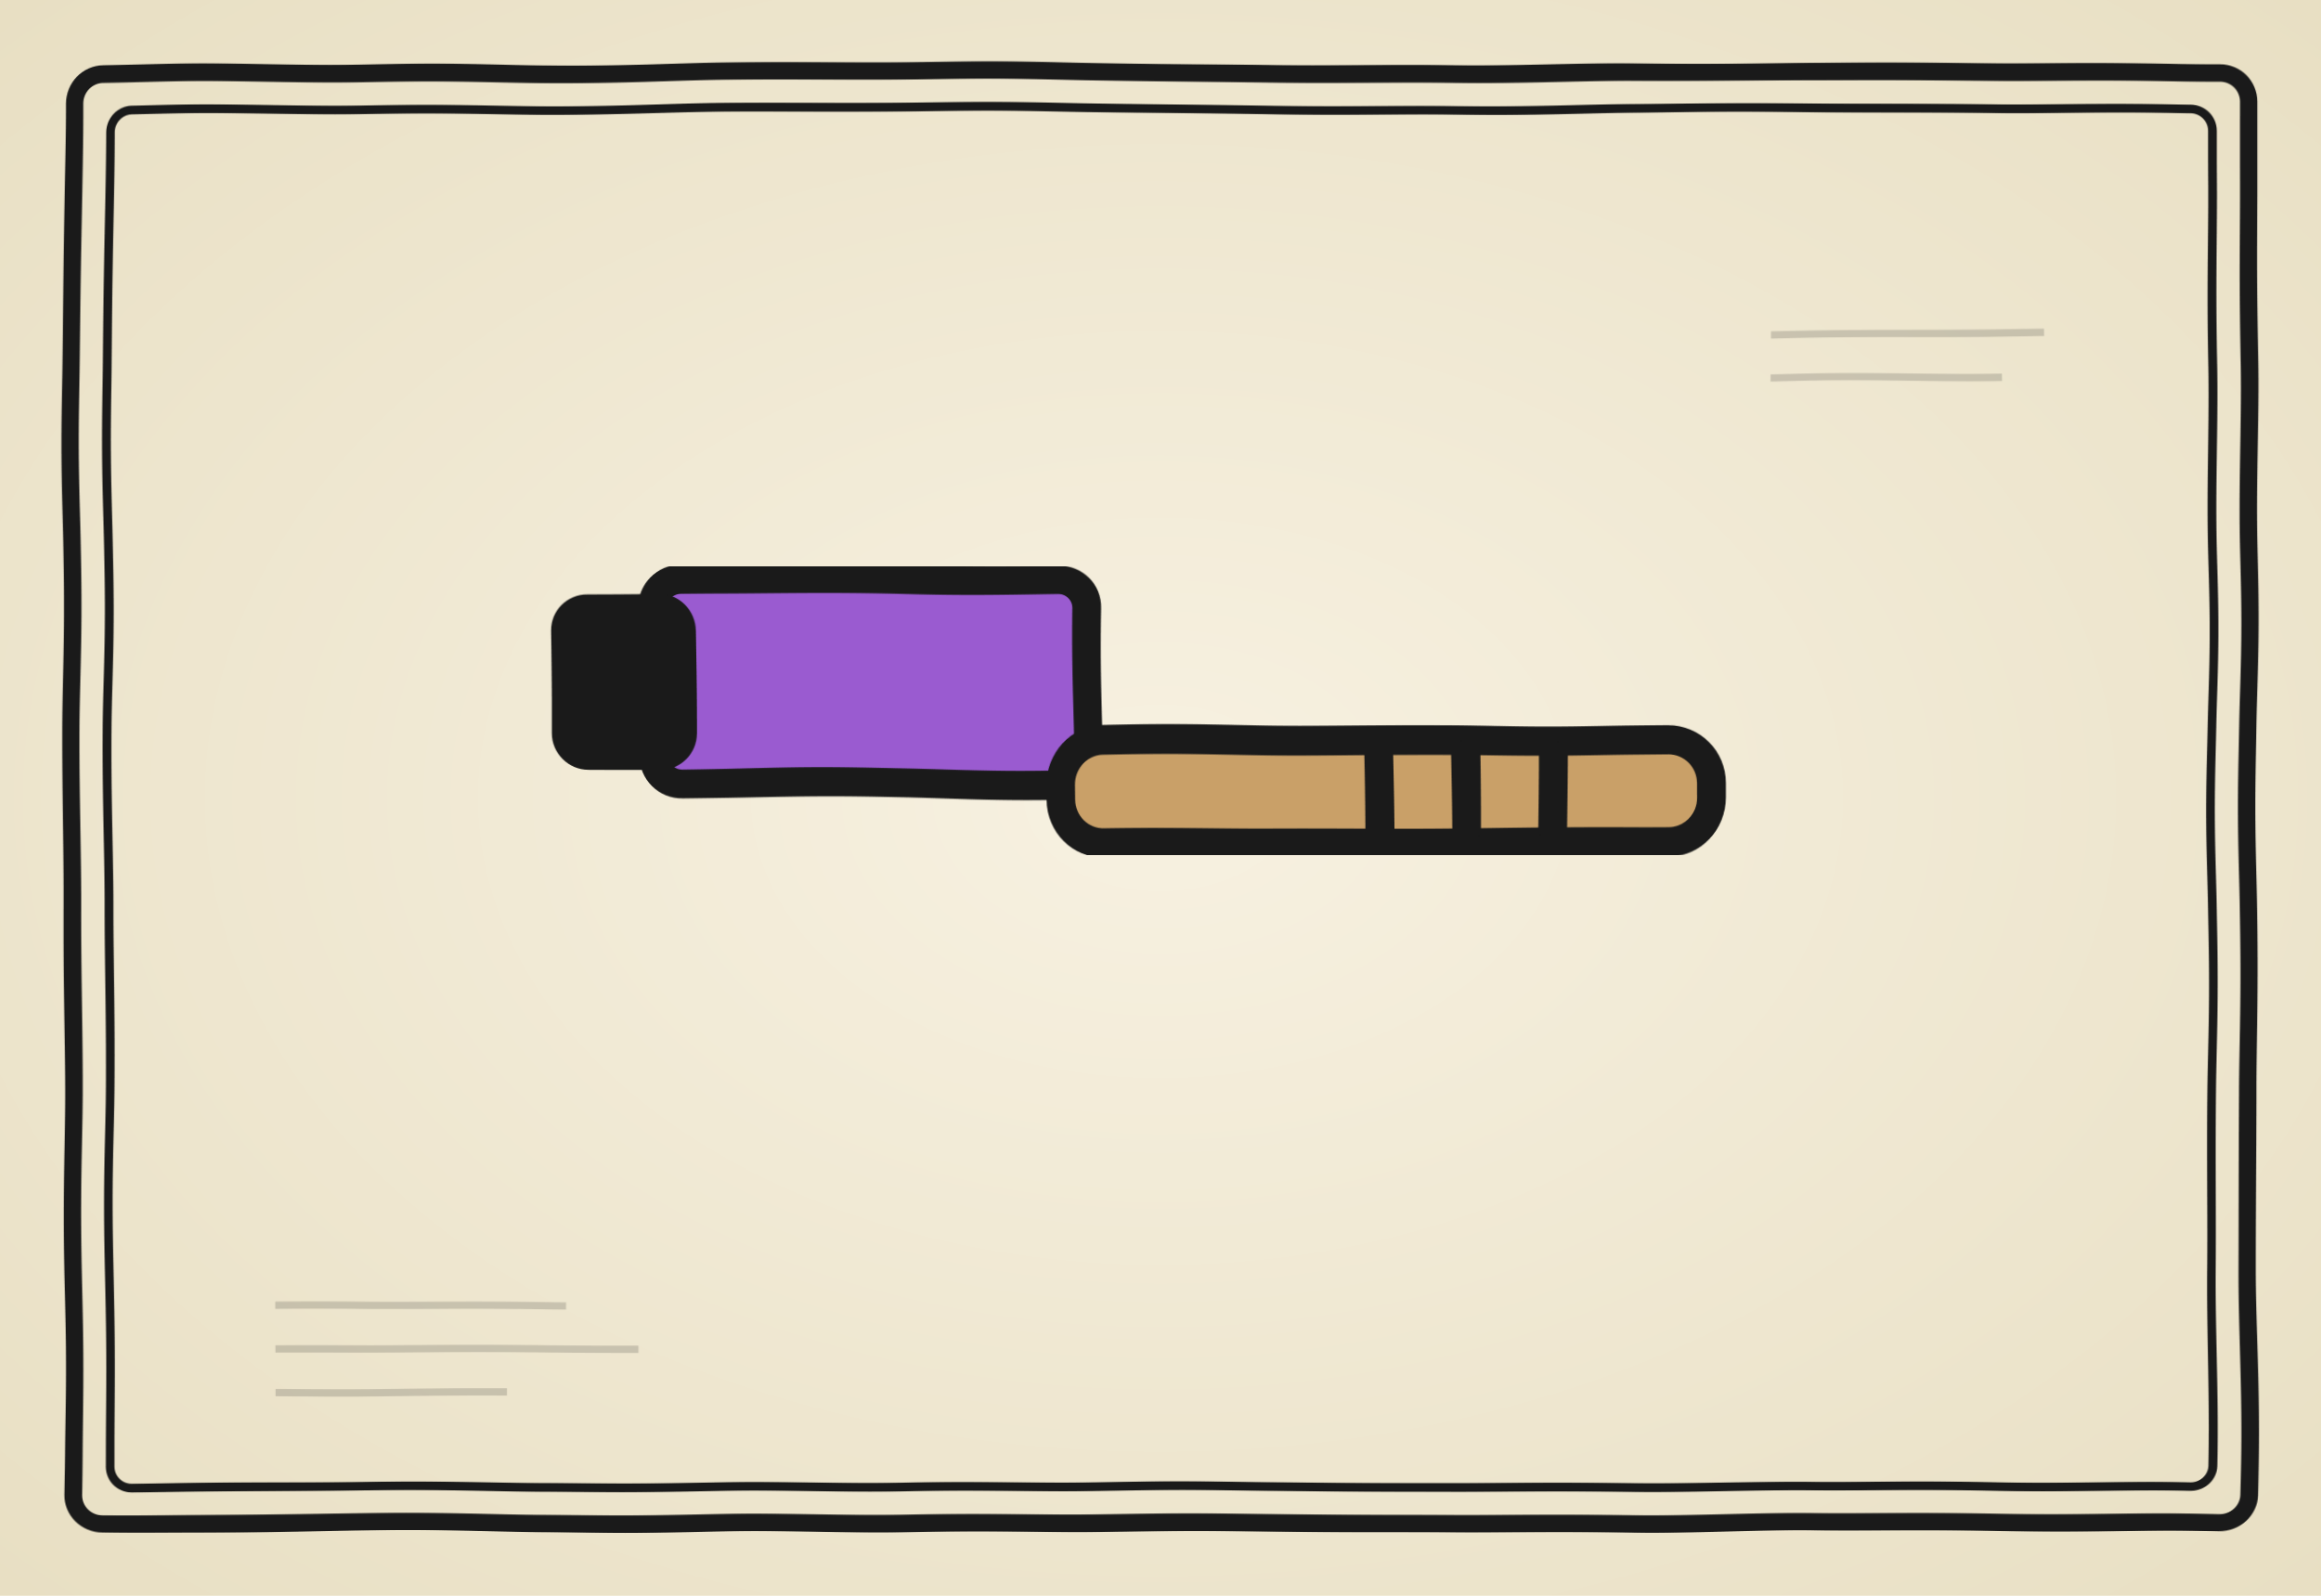
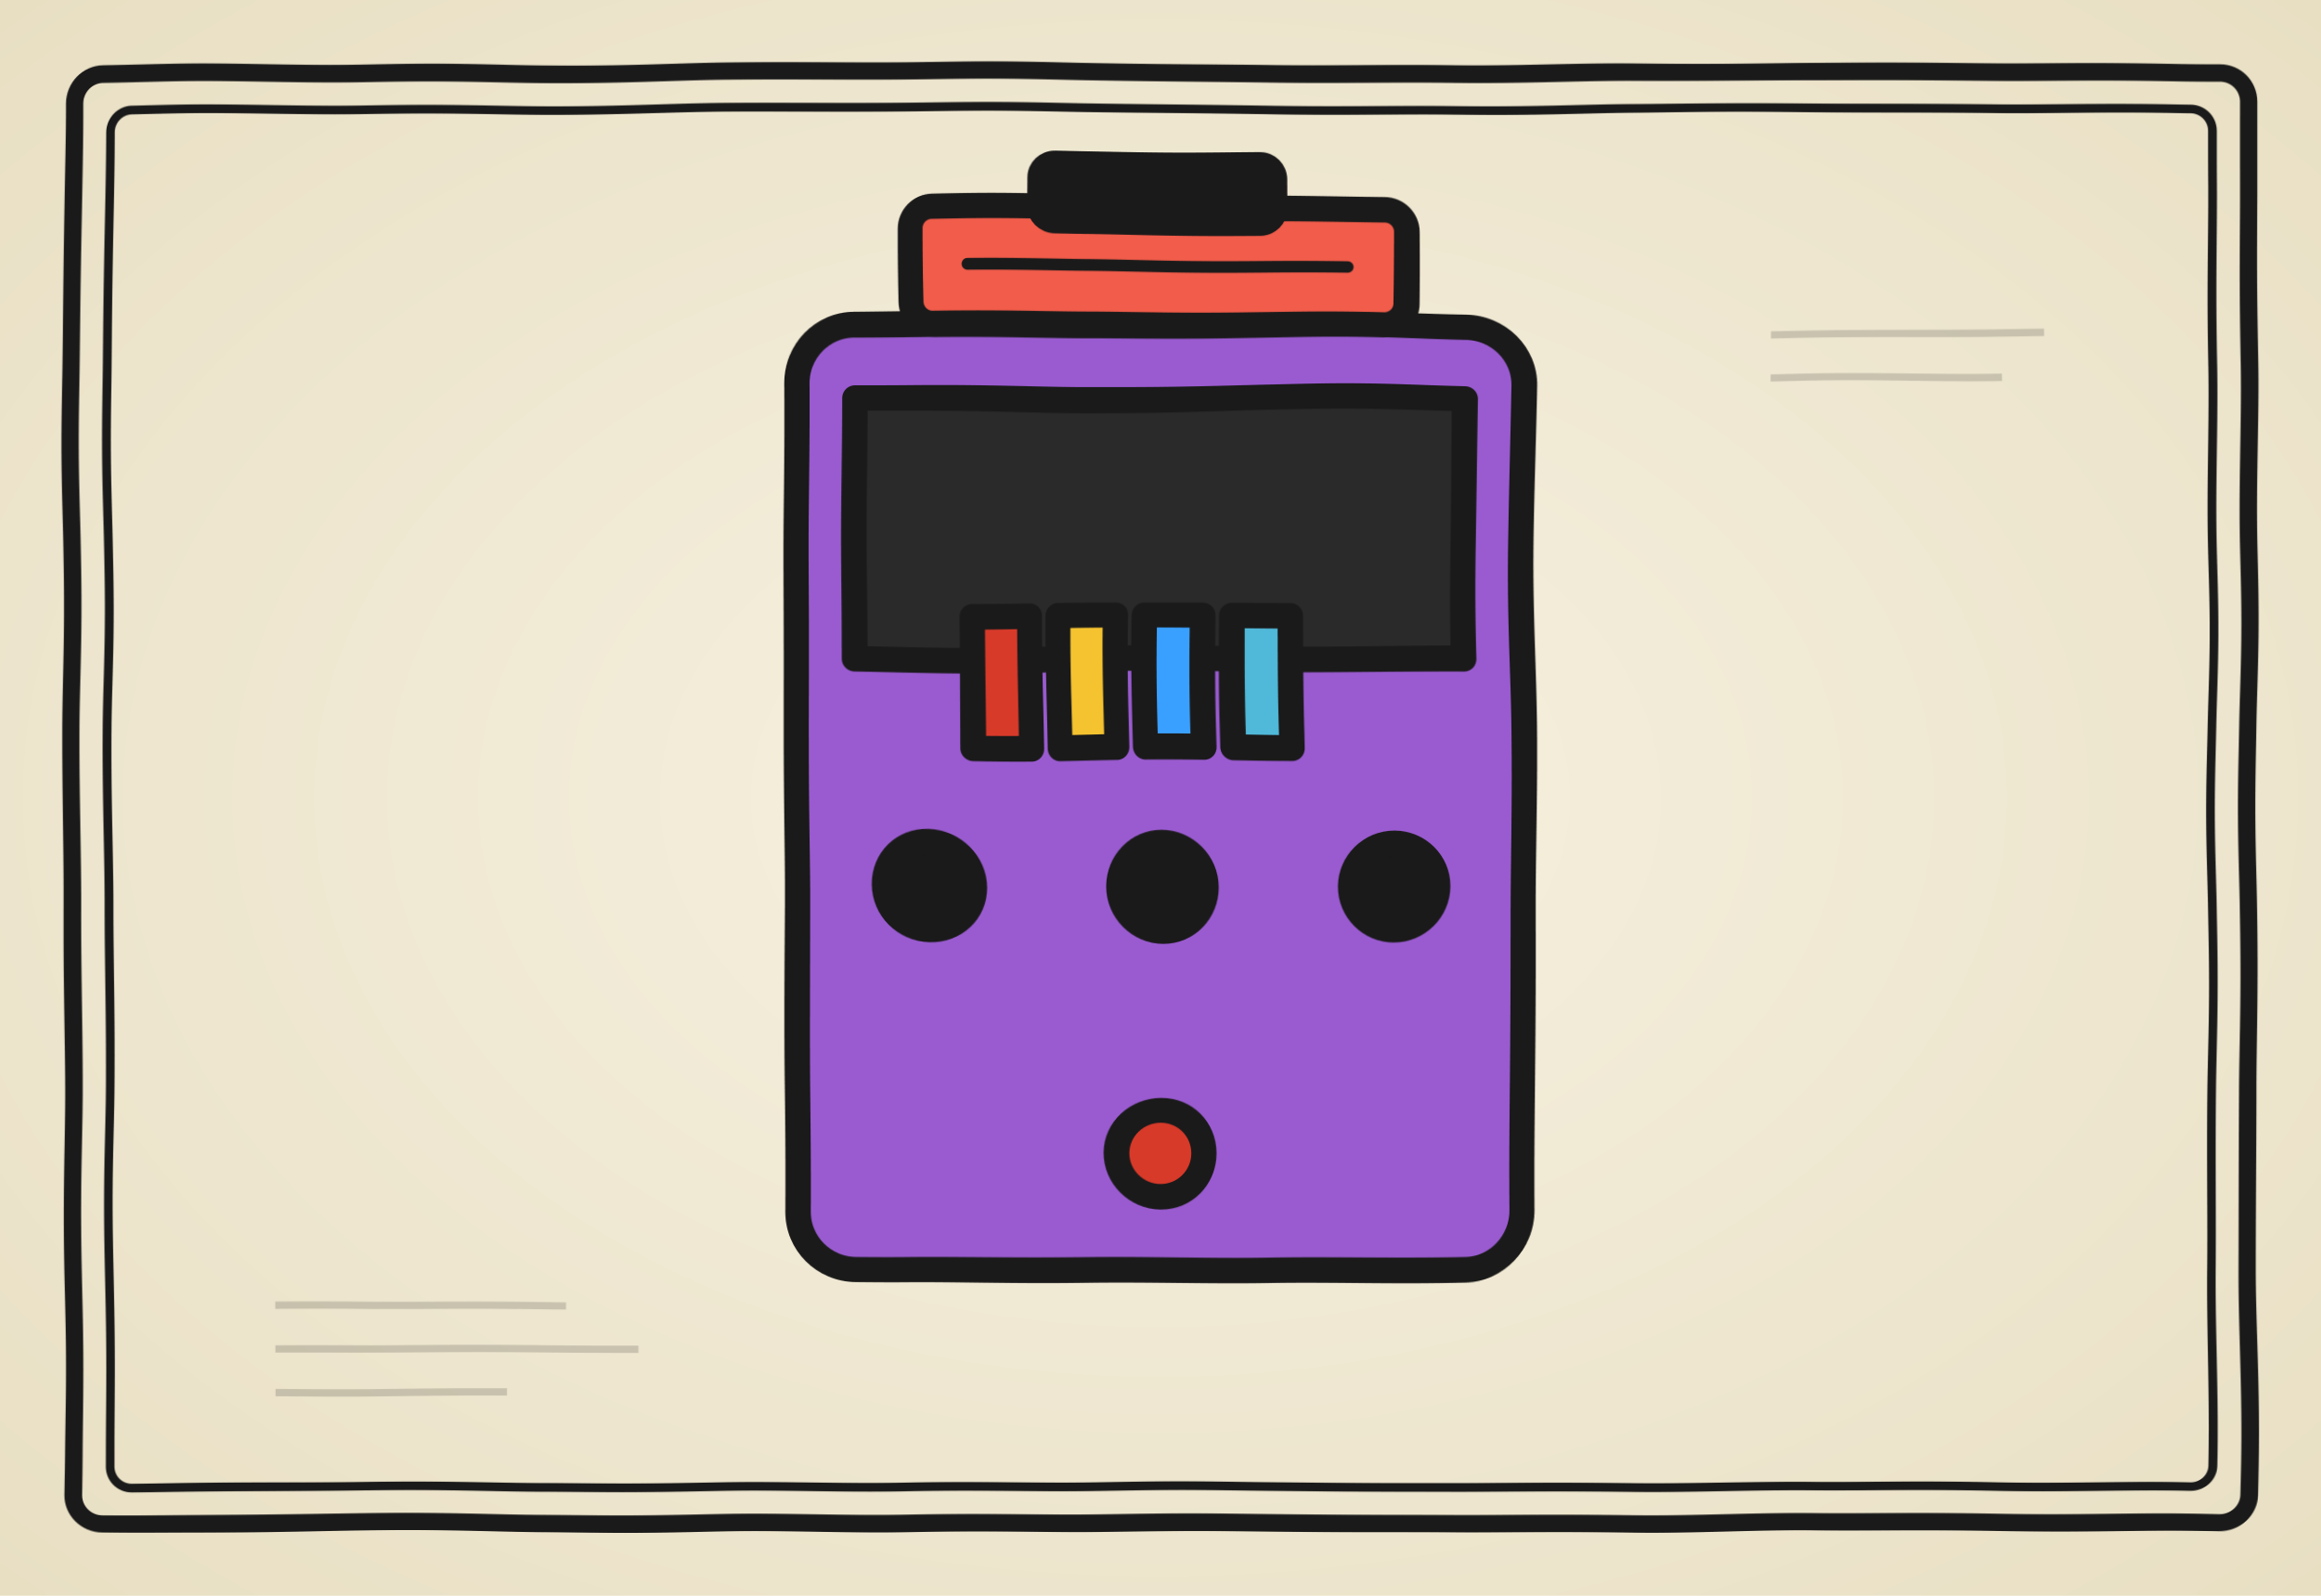
<svg xmlns="http://www.w3.org/2000/svg" viewBox="0 0 320 220" role="img" aria-label="das Ex-Warngerät">
  <defs>
    <radialGradient id="paper" cx="50%" cy="50%" r="70%">
      <stop offset="0%" stop-color="#f7f1e1" />
      <stop offset="100%" stop-color="#e8dfc3" />
    </radialGradient>
    <filter id="sketch" x="-5%" y="-5%" width="110%" height="110%">
      <feTurbulence type="fractalNoise" baseFrequency="0.02" numOctaves="2" seed="636" />
      <feDisplacementMap in="SourceGraphic" scale="1.8" />
    </filter>
    <filter id="sketchLight" x="-5%" y="-5%" width="110%" height="110%">
      <feTurbulence type="fractalNoise" baseFrequency="0.04" numOctaves="1" seed="639" />
      <feDisplacementMap in="SourceGraphic" scale="1.1" />
    </filter>
  </defs>
  <rect width="320" height="220" fill="url(#paper)" />
  <g fill="none" stroke="#1a1a1a" stroke-linecap="round" stroke-linejoin="round" filter="url(#sketchLight)">
    <rect x="10" y="10" width="300" height="200" stroke-width="2.4" rx="4" />
    <rect x="15" y="15" width="290" height="190" stroke-width="1.2" rx="3" />
  </g>
  <g stroke="#1a1a1a" stroke-width="1" opacity="0.18" filter="url(#sketchLight)">
    <line x1="38" y1="180" x2="78" y2="180" />
    <line x1="38" y1="186" x2="88" y2="186" />
    <line x1="38" y1="192" x2="70" y2="192" />
    <line x1="244" y1="46" x2="282" y2="46" />
    <line x1="244" y1="52" x2="276" y2="52" />
  </g>
  <g filter="url(#sketch)">
-     <g stroke="#1a1a1a" stroke-width="4" stroke-linejoin="round" stroke-linecap="round" fill="#9a5bd0">
-       <rect x="90" y="80" width="60" height="28" rx="4" />
-       <rect x="78" y="84" width="16" height="20" rx="3" fill="#1a1a1a" />
-       <rect x="146" y="102" width="90" height="14" rx="6" fill="#c9a068" />
-       <line x1="190" y1="104" x2="190" y2="114" />
-       <line x1="202" y1="104" x2="202" y2="114" />
-       <line x1="214" y1="104" x2="214" y2="114" />
+     <g stroke="#1a1a1a" stroke-width="3.5" stroke-linejoin="round" stroke-linecap="round">
+       <rect x="110" y="45" width="100" height="130" rx="8" fill="#9a5bd0" />
+       <rect x="118" y="55" width="84" height="36" fill="#2a2a2a" />
+       <rect x="134" y="85" width="8" height="18" fill="#d83a2a" />
+       <rect x="146" y="85" width="8" height="18" fill="#f5c330" />
+       <rect x="158" y="85" width="8" height="18" fill="#3aa0ff" />
+       <rect x="170" y="85" width="8" height="18" fill="#50b8d8" />
+       <rect x="126" y="29" width="68" height="16" rx="3" fill="#f25c4a" />
+       <line x1="134" y1="37" x2="186" y2="37" stroke-width="1.6" />
+       <circle cx="128" cy="122" r="6" fill="#1a1a1a" />
+       <circle cx="160" cy="122" r="6" fill="#1a1a1a" />
+       <circle cx="192" cy="122" r="6" fill="#1a1a1a" />
+       <circle cx="160" cy="159" r="6" fill="#d83a2a" />
+       <rect x="144" y="23" width="32" height="8" rx="2" fill="#1a1a1a" />
    </g>
  </g>
</svg>
